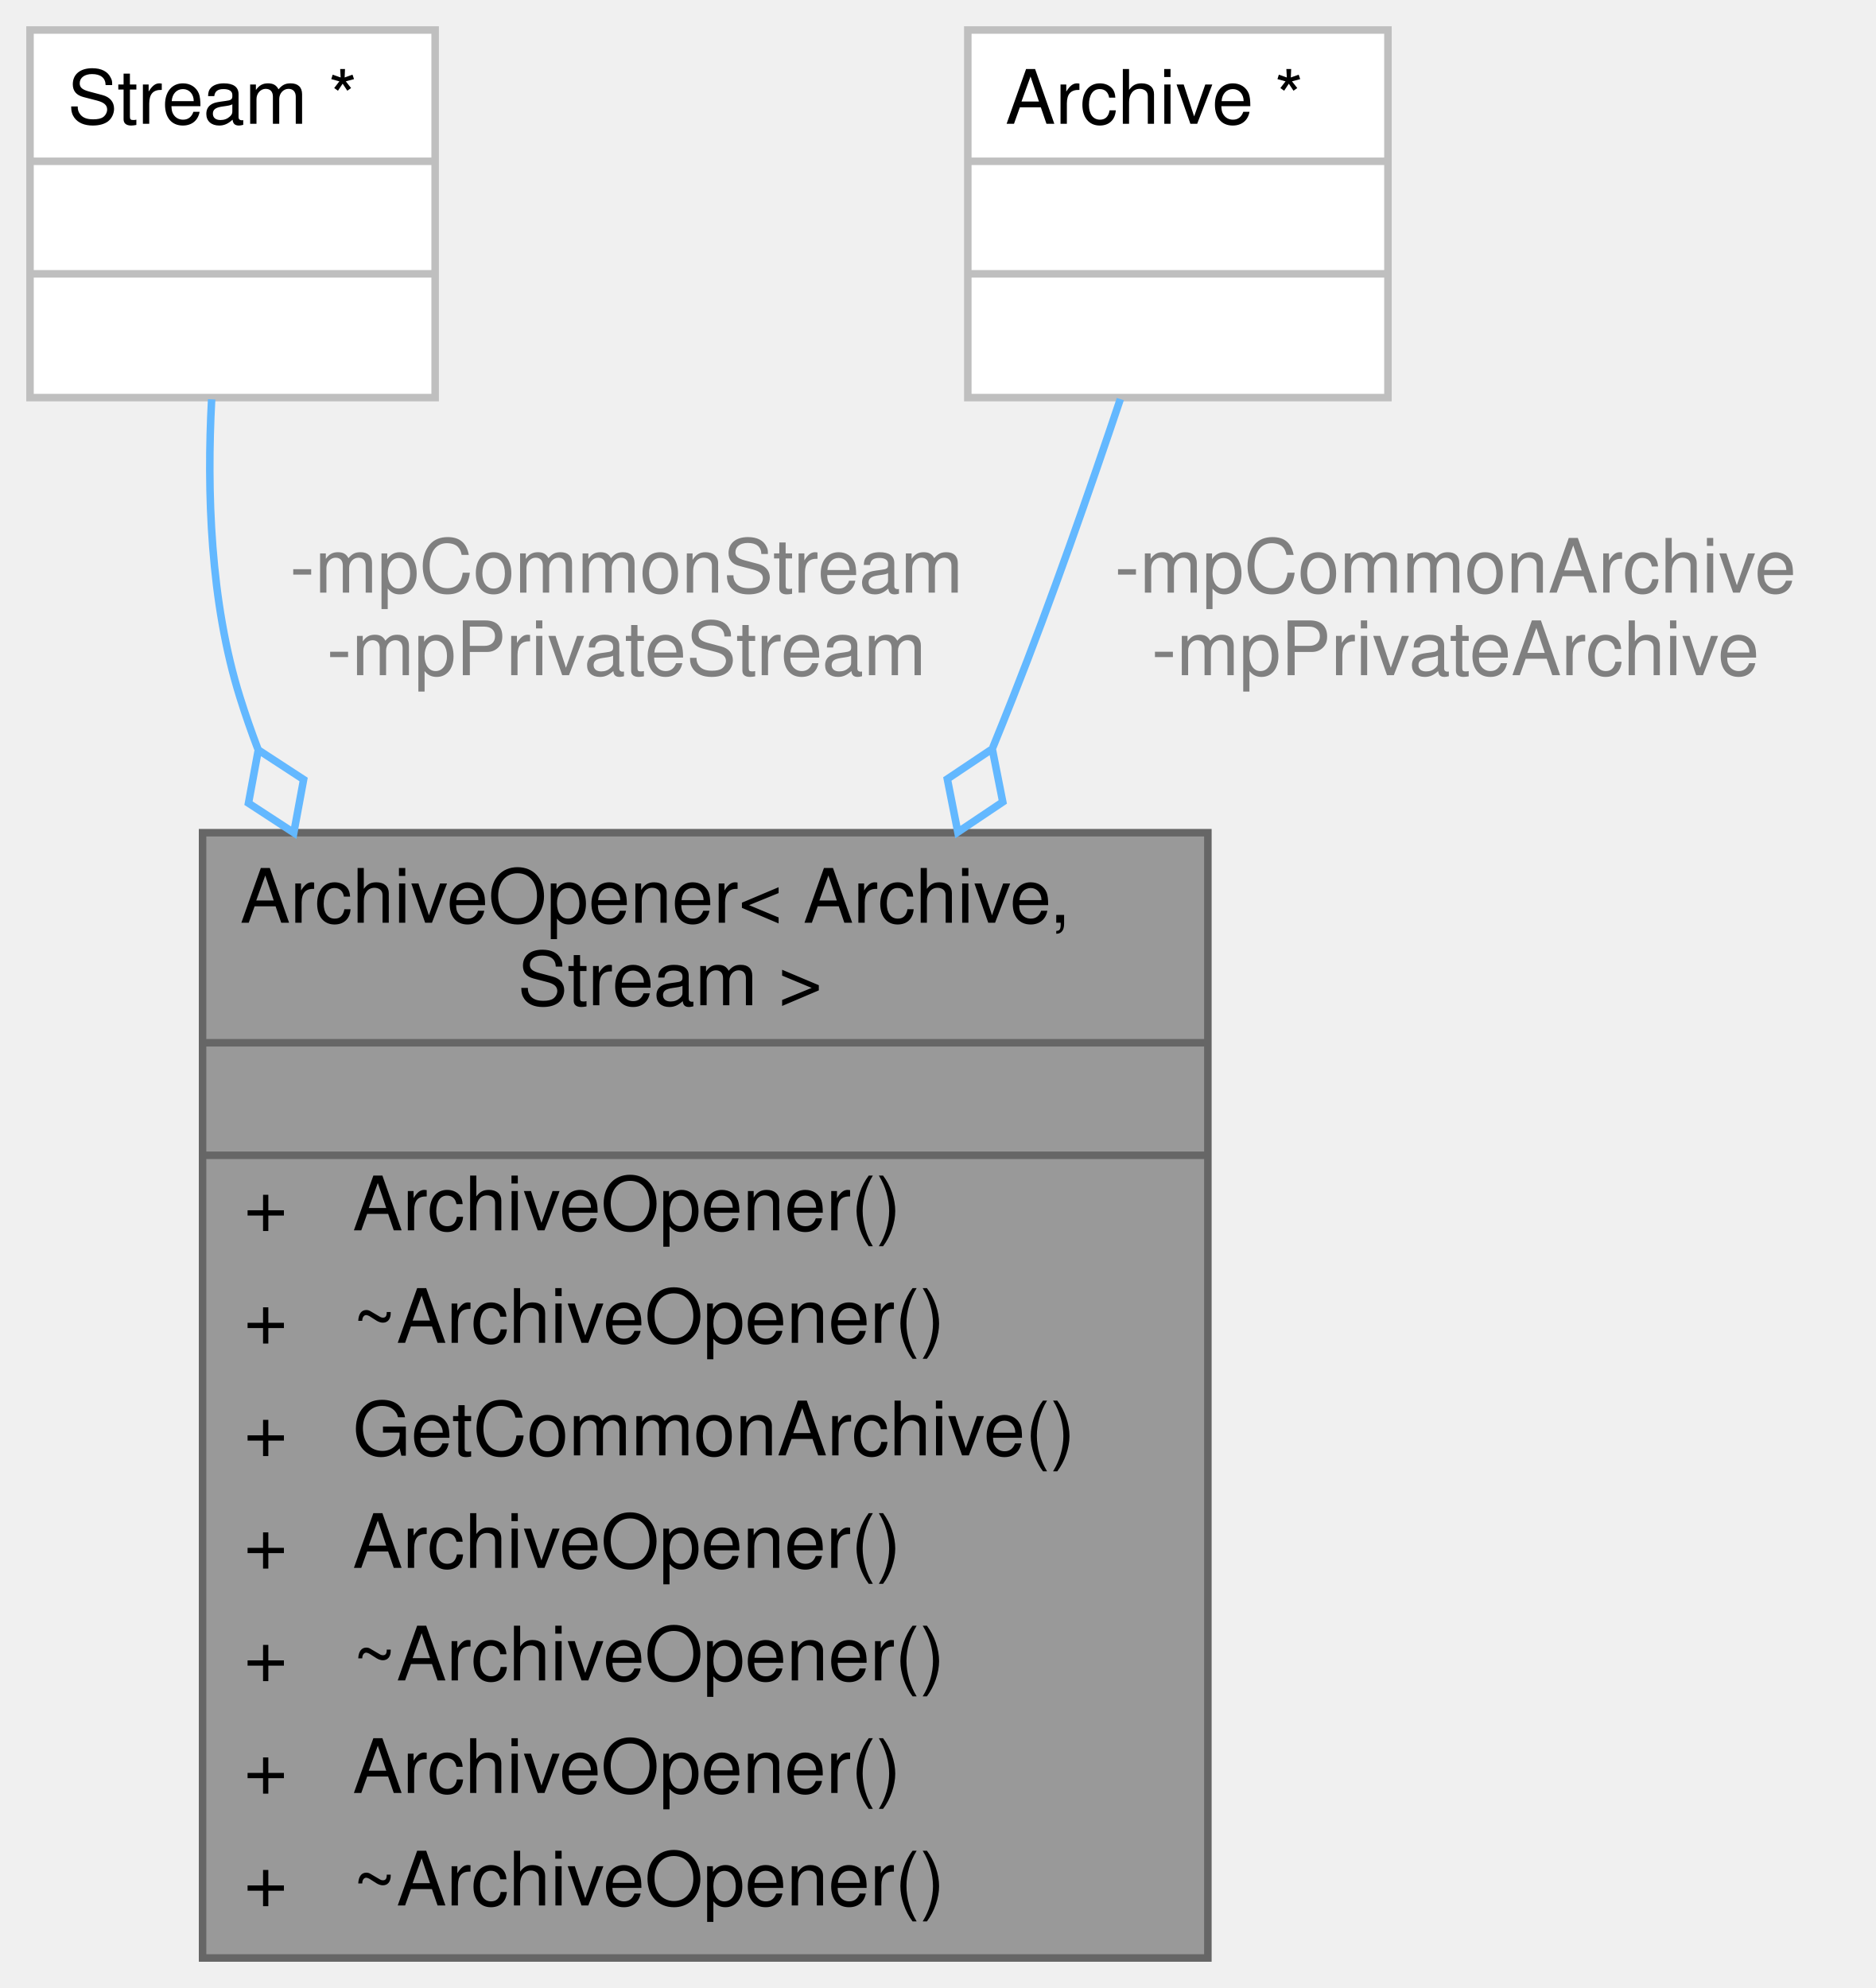
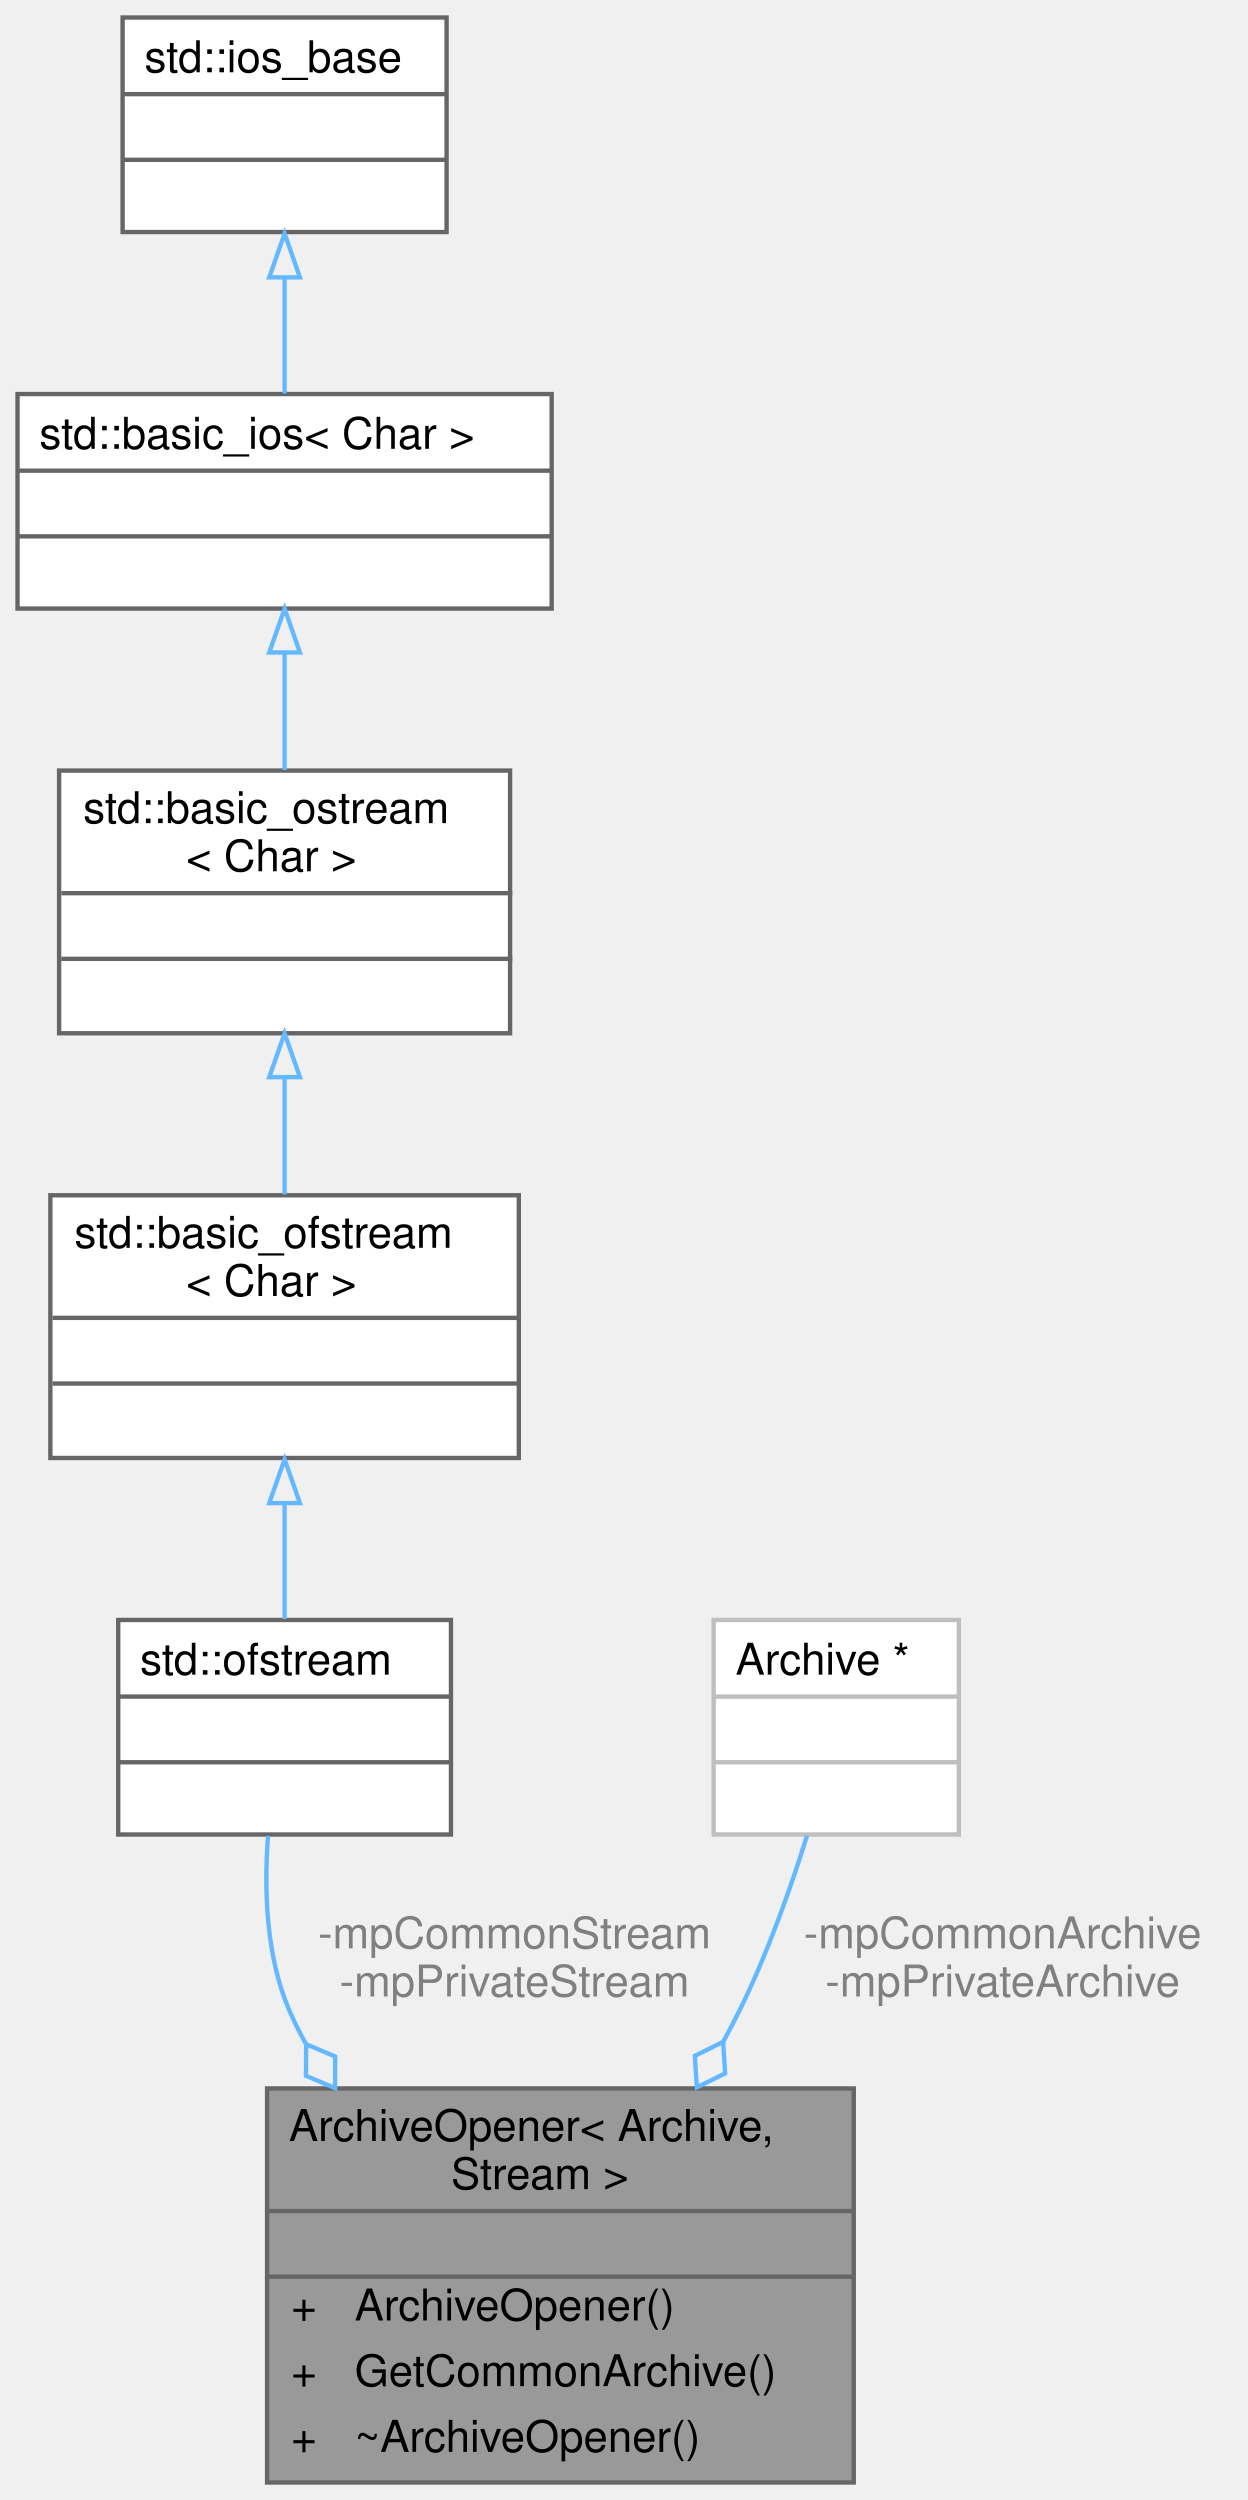
- <svg xmlns="http://www.w3.org/2000/svg" xmlns:xlink="http://www.w3.org/1999/xlink" width="250pt" height="265pt" viewBox="0.00 0.00 250.00 265.00">
-   <g id="graph0" class="graph" transform="scale(1 1) rotate(0) translate(4 261)">
+ <svg xmlns="http://www.w3.org/2000/svg" xmlns:xlink="http://www.w3.org/1999/xlink" width="285pt" height="571pt" viewBox="0.00 0.00 285.00 571.00">
+   <g id="graph0" class="graph" transform="scale(1 1) rotate(0) translate(4 567)">
    <g id="Node000001" class="node">
      <g id="a_Node000001">
        <a xlink:title=" ">
-           <polygon fill="#999999" stroke="transparent" points="157,-150 23,-150 23,0 157,0 157,-150" />
-           <text text-anchor="start" x="28" y="-138" font-family="Helvetica,sans-Serif" font-size="10.00">ArchiveOpener&lt; Archive,</text>
-           <text text-anchor="start" x="65" y="-127" font-family="Helvetica,sans-Serif" font-size="10.00"> Stream &gt;</text>
-           <text text-anchor="start" x="88" y="-112" font-family="Helvetica,sans-Serif" font-size="10.00"> </text>
-           <text text-anchor="start" x="28.5" y="-97" font-family="Helvetica,sans-Serif" font-size="10.00">+</text>
-           <text text-anchor="start" x="43" y="-97" font-family="Helvetica,sans-Serif" font-size="10.00">ArchiveOpener()</text>
-           <text text-anchor="start" x="28.5" y="-82" font-family="Helvetica,sans-Serif" font-size="10.00">+</text>
-           <text text-anchor="start" x="43" y="-82" font-family="Helvetica,sans-Serif" font-size="10.00">~ArchiveOpener()</text>
-           <text text-anchor="start" x="28.5" y="-67" font-family="Helvetica,sans-Serif" font-size="10.00">+</text>
-           <text text-anchor="start" x="43" y="-67" font-family="Helvetica,sans-Serif" font-size="10.00">GetCommonArchive()</text>
-           <text text-anchor="start" x="28.5" y="-52" font-family="Helvetica,sans-Serif" font-size="10.00">+</text>
-           <text text-anchor="start" x="43" y="-52" font-family="Helvetica,sans-Serif" font-size="10.00">ArchiveOpener()</text>
-           <text text-anchor="start" x="28.5" y="-37" font-family="Helvetica,sans-Serif" font-size="10.00">+</text>
-           <text text-anchor="start" x="43" y="-37" font-family="Helvetica,sans-Serif" font-size="10.00">~ArchiveOpener()</text>
-           <text text-anchor="start" x="28.5" y="-22" font-family="Helvetica,sans-Serif" font-size="10.00">+</text>
-           <text text-anchor="start" x="43" y="-22" font-family="Helvetica,sans-Serif" font-size="10.00">ArchiveOpener()</text>
-           <text text-anchor="start" x="28.5" y="-7" font-family="Helvetica,sans-Serif" font-size="10.00">+</text>
-           <text text-anchor="start" x="43" y="-7" font-family="Helvetica,sans-Serif" font-size="10.00">~ArchiveOpener()</text>
-           <polygon fill="#666666" stroke="#666666" points="23,-122 23,-122 157,-122 157,-122 23,-122" />
-           <polygon fill="#666666" stroke="#666666" points="23,-107 23,-107 157,-107 157,-107 23,-107" />
-           <polygon fill="none" stroke="#666666" points="23,0 23,-150 157,-150 157,0 23,0" />
+           <polygon fill="#999999" stroke="transparent" points="191,-90 57,-90 57,0 191,0 191,-90" />
+           <text text-anchor="start" x="62" y="-78" font-family="Helvetica,sans-Serif" font-size="10.00">ArchiveOpener&lt; Archive,</text>
+           <text text-anchor="start" x="99" y="-67" font-family="Helvetica,sans-Serif" font-size="10.00"> Stream &gt;</text>
+           <text text-anchor="start" x="122" y="-52" font-family="Helvetica,sans-Serif" font-size="10.00"> </text>
+           <text text-anchor="start" x="62.5" y="-37" font-family="Helvetica,sans-Serif" font-size="10.00">+</text>
+           <text text-anchor="start" x="77" y="-37" font-family="Helvetica,sans-Serif" font-size="10.00">ArchiveOpener()</text>
+           <text text-anchor="start" x="62.5" y="-22" font-family="Helvetica,sans-Serif" font-size="10.00">+</text>
+           <text text-anchor="start" x="77" y="-22" font-family="Helvetica,sans-Serif" font-size="10.00">GetCommonArchive()</text>
+           <text text-anchor="start" x="62.5" y="-7" font-family="Helvetica,sans-Serif" font-size="10.00">+</text>
+           <text text-anchor="start" x="77" y="-7" font-family="Helvetica,sans-Serif" font-size="10.00">~ArchiveOpener()</text>
+           <polygon fill="#666666" stroke="#666666" points="57,-62 57,-62 191,-62 191,-62 57,-62" />
+           <polygon fill="#666666" stroke="#666666" points="57,-47 57,-47 191,-47 191,-47 57,-47" />
+           <polygon fill="none" stroke="#666666" points="57,0 57,-90 191,-90 191,0 57,0" />
        </a>
      </g>
    </g>
    <g id="Node000002" class="node">
      <g id="a_Node000002">
        <a xlink:title=" ">
-           <polygon fill="white" stroke="transparent" points="54,-257 0,-257 0,-208 54,-208 54,-257" />
-           <text text-anchor="start" x="5" y="-244.5" font-family="Helvetica,sans-Serif" font-size="10.00">Stream *</text>
-           <text text-anchor="start" x="25" y="-229.5" font-family="Helvetica,sans-Serif" font-size="10.00"> </text>
-           <text text-anchor="start" x="25" y="-214.5" font-family="Helvetica,sans-Serif" font-size="10.00"> </text>
-           <polygon fill="#bfbfbf" stroke="#bfbfbf" points="0,-239.5 0,-239.5 54,-239.5 54,-239.5 0,-239.5" />
-           <polygon fill="#bfbfbf" stroke="#bfbfbf" points="0,-224.5 0,-224.5 54,-224.5 54,-224.5 0,-224.5" />
-           <polygon fill="none" stroke="#bfbfbf" points="0,-208 0,-257 54,-257 54,-208 0,-208" />
+           <polygon fill="white" stroke="transparent" points="99,-197 23,-197 23,-148 99,-148 99,-197" />
+           <text text-anchor="start" x="28" y="-184.5" font-family="Helvetica,sans-Serif" font-size="10.00">std::ofstream</text>
+           <text text-anchor="start" x="59" y="-169.5" font-family="Helvetica,sans-Serif" font-size="10.00"> </text>
+           <text text-anchor="start" x="59" y="-154.5" font-family="Helvetica,sans-Serif" font-size="10.00"> </text>
+           <polygon fill="#666666" stroke="#666666" points="23,-179.5 23,-179.5 99,-179.5 99,-179.5 23,-179.5" />
+           <polygon fill="#666666" stroke="#666666" points="23,-164.5 23,-164.5 99,-164.5 99,-164.5 23,-164.5" />
+           <polygon fill="none" stroke="#666666" points="23,-148 23,-197 99,-197 99,-148 23,-148" />
        </a>
      </g>
    </g>
    <g id="edge1_Node000001_Node000002" class="edge">
      <g id="a_edge1_Node000001_Node000002">
        <a xlink:title=" ">
-           <path fill="none" stroke="#63b8ff" d="M24.21,-207.77C23.56,-195.61 24,-180.73 28,-168 28.71,-165.73 29.5,-163.46 30.36,-161.2" />
-           <polygon fill="none" stroke="#63b8ff" points="30.43,-161.03 29.12,-153.94 35.16,-150 36.47,-157.09 30.43,-161.03" />
+           <path fill="none" stroke="#63b8ff" d="M57.22,-147.7C56.28,-135.39 56.75,-120.39 62,-108 63.13,-105.34 64.43,-102.73 65.87,-100.18" />
+           <polygon fill="none" stroke="#63b8ff" points="65.93,-100.1 65.88,-92.89 72.52,-90.07 72.56,-97.28 65.93,-100.1" />
        </a>
      </g>
-       <text text-anchor="middle" x="79.5" y="-182" font-family="Helvetica,sans-Serif" font-size="10.00" fill="grey"> -mpCommonStream</text>
-       <text text-anchor="middle" x="79.5" y="-171" font-family="Helvetica,sans-Serif" font-size="10.00" fill="grey">-mpPrivateStream</text>
+       <text text-anchor="middle" x="113.5" y="-122" font-family="Helvetica,sans-Serif" font-size="10.00" fill="grey"> -mpCommonStream</text>
+       <text text-anchor="middle" x="113.5" y="-111" font-family="Helvetica,sans-Serif" font-size="10.00" fill="grey">-mpPrivateStream</text>
    </g>
    <g id="Node000003" class="node">
      <g id="a_Node000003">
        <a xlink:title=" ">
-           <polygon fill="white" stroke="transparent" points="181,-257 125,-257 125,-208 181,-208 181,-257" />
-           <text text-anchor="start" x="130" y="-244.5" font-family="Helvetica,sans-Serif" font-size="10.00">Archive *</text>
-           <text text-anchor="start" x="151" y="-229.5" font-family="Helvetica,sans-Serif" font-size="10.00"> </text>
-           <text text-anchor="start" x="151" y="-214.5" font-family="Helvetica,sans-Serif" font-size="10.00"> </text>
-           <polygon fill="#bfbfbf" stroke="#bfbfbf" points="125,-239.5 125,-239.5 181,-239.5 181,-239.5 125,-239.5" />
-           <polygon fill="#bfbfbf" stroke="#bfbfbf" points="125,-224.5 125,-224.5 181,-224.5 181,-224.5 125,-224.5" />
-           <polygon fill="none" stroke="#bfbfbf" points="125,-208 125,-257 181,-257 181,-208 125,-208" />
+           <polygon fill="white" stroke="transparent" points="114.5,-294 7.5,-294 7.5,-234 114.5,-234 114.5,-294" />
+           <text text-anchor="start" x="13" y="-282" font-family="Helvetica,sans-Serif" font-size="10.00">std::basic_ofstream</text>
+           <text text-anchor="start" x="38.5" y="-271" font-family="Helvetica,sans-Serif" font-size="10.00">&lt; Char &gt;</text>
+           <text text-anchor="start" x="59.5" y="-256" font-family="Helvetica,sans-Serif" font-size="10.00"> </text>
+           <text text-anchor="start" x="59.5" y="-241" font-family="Helvetica,sans-Serif" font-size="10.00"> </text>
+           <polygon fill="#666666" stroke="#666666" points="8,-266 8,-266 115,-266 115,-266 8,-266" />
+           <polygon fill="#666666" stroke="#666666" points="8,-251 8,-251 115,-251 115,-251 8,-251" />
+           <polygon fill="none" stroke="#666666" points="7.5,-234 7.5,-294 114.5,-294 114.5,-234 7.5,-234" />
        </a>
      </g>
    </g>
-     <g id="edge2_Node000001_Node000003" class="edge">
-       <g id="a_edge2_Node000001_Node000003">
+     <g id="edge2_Node000002_Node000003" class="edge">
+       <g id="a_edge2_Node000002_Node000003">
        <a xlink:title=" ">
-           <path fill="none" stroke="#63b8ff" d="M145.33,-207.8C141.3,-195.79 136.15,-181.02 131,-168 130.13,-165.8 129.24,-163.58 128.33,-161.35" />
-           <polygon fill="none" stroke="#63b8ff" points="128.26,-161.17 122.27,-157.16 123.67,-150.08 129.66,-154.1 128.26,-161.17" />
+           <path fill="none" stroke="#63b8ff" d="M61,-223.41C61,-214.47 61,-205.25 61,-197.21" />
+           <polygon fill="none" stroke="#63b8ff" points="57.5,-223.69 61,-233.69 64.5,-223.69 57.5,-223.69" />
        </a>
      </g>
-       <text text-anchor="middle" x="190" y="-182" font-family="Helvetica,sans-Serif" font-size="10.00" fill="grey"> -mpCommonArchive</text>
-       <text text-anchor="middle" x="190" y="-171" font-family="Helvetica,sans-Serif" font-size="10.00" fill="grey">-mpPrivateArchive</text>
+     </g>
+     <g id="Node000004" class="node">
+       <g id="a_Node000004">
+         <a xlink:title=" ">
+           <polygon fill="white" stroke="transparent" points="112.5,-391 9.5,-391 9.5,-331 112.5,-331 112.5,-391" />
+           <text text-anchor="start" x="15" y="-379" font-family="Helvetica,sans-Serif" font-size="10.00">std::basic_ostream</text>
+           <text text-anchor="start" x="38.5" y="-368" font-family="Helvetica,sans-Serif" font-size="10.00">&lt; Char &gt;</text>
+           <text text-anchor="start" x="59.5" y="-353" font-family="Helvetica,sans-Serif" font-size="10.00"> </text>
+           <text text-anchor="start" x="59.5" y="-338" font-family="Helvetica,sans-Serif" font-size="10.00"> </text>
+           <polygon fill="#666666" stroke="#666666" points="10,-363 10,-363 113,-363 113,-363 10,-363" />
+           <polygon fill="#666666" stroke="#666666" points="10,-348 10,-348 113,-348 113,-348 10,-348" />
+           <polygon fill="none" stroke="#666666" points="9.5,-331 9.5,-391 112.5,-391 112.5,-331 9.5,-331" />
+         </a>
+       </g>
+     </g>
+     <g id="edge3_Node000003_Node000004" class="edge">
+       <g id="a_edge3_Node000003_Node000004">
+         <a xlink:title=" ">
+           <path fill="none" stroke="#63b8ff" d="M61,-320.79C61,-311.88 61,-302.57 61,-294.17" />
+           <polygon fill="none" stroke="#63b8ff" points="57.5,-320.98 61,-330.98 64.5,-320.98 57.5,-320.98" />
+         </a>
+       </g>
+     </g>
+     <g id="Node000005" class="node">
+       <g id="a_Node000005">
+         <a xlink:title=" ">
+           <polygon fill="white" stroke="transparent" points="122,-477 0,-477 0,-428 122,-428 122,-477" />
+           <text text-anchor="start" x="5" y="-464.5" font-family="Helvetica,sans-Serif" font-size="10.00">std::basic_ios&lt; Char &gt;</text>
+           <text text-anchor="start" x="59" y="-449.5" font-family="Helvetica,sans-Serif" font-size="10.00"> </text>
+           <text text-anchor="start" x="59" y="-434.5" font-family="Helvetica,sans-Serif" font-size="10.00"> </text>
+           <polygon fill="#666666" stroke="#666666" points="0,-459.5 0,-459.5 122,-459.5 122,-459.5 0,-459.5" />
+           <polygon fill="#666666" stroke="#666666" points="0,-444.5 0,-444.5 122,-444.5 122,-444.5 0,-444.5" />
+           <polygon fill="none" stroke="#666666" points="0,-428 0,-477 122,-477 122,-428 0,-428" />
+         </a>
+       </g>
+     </g>
+     <g id="edge4_Node000004_Node000005" class="edge">
+       <g id="a_edge4_Node000004_Node000005">
+         <a xlink:title=" ">
+           <path fill="none" stroke="#63b8ff" d="M61,-417.7C61,-408.95 61,-399.6 61,-391.12" />
+           <polygon fill="none" stroke="#63b8ff" points="57.5,-417.98 61,-427.98 64.5,-417.98 57.5,-417.98" />
+         </a>
+       </g>
+     </g>
+     <g id="Node000006" class="node">
+       <g id="a_Node000006">
+         <a xlink:title=" ">
+           <polygon fill="white" stroke="transparent" points="98,-563 24,-563 24,-514 98,-514 98,-563" />
+           <text text-anchor="start" x="29" y="-550.5" font-family="Helvetica,sans-Serif" font-size="10.00">std::ios_base</text>
+           <text text-anchor="start" x="59" y="-535.5" font-family="Helvetica,sans-Serif" font-size="10.00"> </text>
+           <text text-anchor="start" x="59" y="-520.5" font-family="Helvetica,sans-Serif" font-size="10.00"> </text>
+           <polygon fill="#666666" stroke="#666666" points="24,-545.5 24,-545.5 98,-545.5 98,-545.5 24,-545.5" />
+           <polygon fill="#666666" stroke="#666666" points="24,-530.5 24,-530.5 98,-530.5 98,-530.5 24,-530.5" />
+           <polygon fill="none" stroke="#666666" points="24,-514 24,-563 98,-563 98,-514 24,-514" />
+         </a>
+       </g>
+     </g>
+     <g id="edge5_Node000005_Node000006" class="edge">
+       <g id="a_edge5_Node000005_Node000006">
+         <a xlink:title=" ">
+           <path fill="none" stroke="#63b8ff" d="M61,-503.57C61,-494.69 61,-485.32 61,-477.12" />
+           <polygon fill="none" stroke="#63b8ff" points="57.5,-503.65 61,-513.65 64.5,-503.65 57.5,-503.65" />
+         </a>
+       </g>
+     </g>
+     <g id="Node000007" class="node">
+       <g id="a_Node000007">
+         <a xlink:title=" ">
+           <polygon fill="white" stroke="transparent" points="215,-197 159,-197 159,-148 215,-148 215,-197" />
+           <text text-anchor="start" x="164" y="-184.5" font-family="Helvetica,sans-Serif" font-size="10.00">Archive *</text>
+           <text text-anchor="start" x="185" y="-169.5" font-family="Helvetica,sans-Serif" font-size="10.00"> </text>
+           <text text-anchor="start" x="185" y="-154.5" font-family="Helvetica,sans-Serif" font-size="10.00"> </text>
+           <polygon fill="#bfbfbf" stroke="#bfbfbf" points="159,-179.5 159,-179.5 215,-179.5 215,-179.5 159,-179.5" />
+           <polygon fill="#bfbfbf" stroke="#bfbfbf" points="159,-164.5 159,-164.5 215,-164.5 215,-164.5 159,-164.5" />
+           <polygon fill="none" stroke="#bfbfbf" points="159,-148 159,-197 215,-197 215,-148 159,-148" />
+         </a>
+       </g>
+     </g>
+     <g id="edge6_Node000001_Node000007" class="edge">
+       <g id="a_edge6_Node000001_Node000007">
+         <a xlink:title=" ">
+           <path fill="none" stroke="#63b8ff" d="M180.32,-147.71C176.51,-135.54 171.25,-120.66 165,-108 163.82,-105.6 162.55,-103.19 161.24,-100.77" />
+           <polygon fill="none" stroke="#63b8ff" points="161.16,-100.64 154.7,-97.44 155.16,-90.25 161.62,-93.44 161.16,-100.64" />
+         </a>
+       </g>
+       <text text-anchor="middle" x="225" y="-122" font-family="Helvetica,sans-Serif" font-size="10.00" fill="grey"> -mpCommonArchive</text>
+       <text text-anchor="middle" x="225" y="-111" font-family="Helvetica,sans-Serif" font-size="10.00" fill="grey">-mpPrivateArchive</text>
    </g>
  </g>
</svg>
